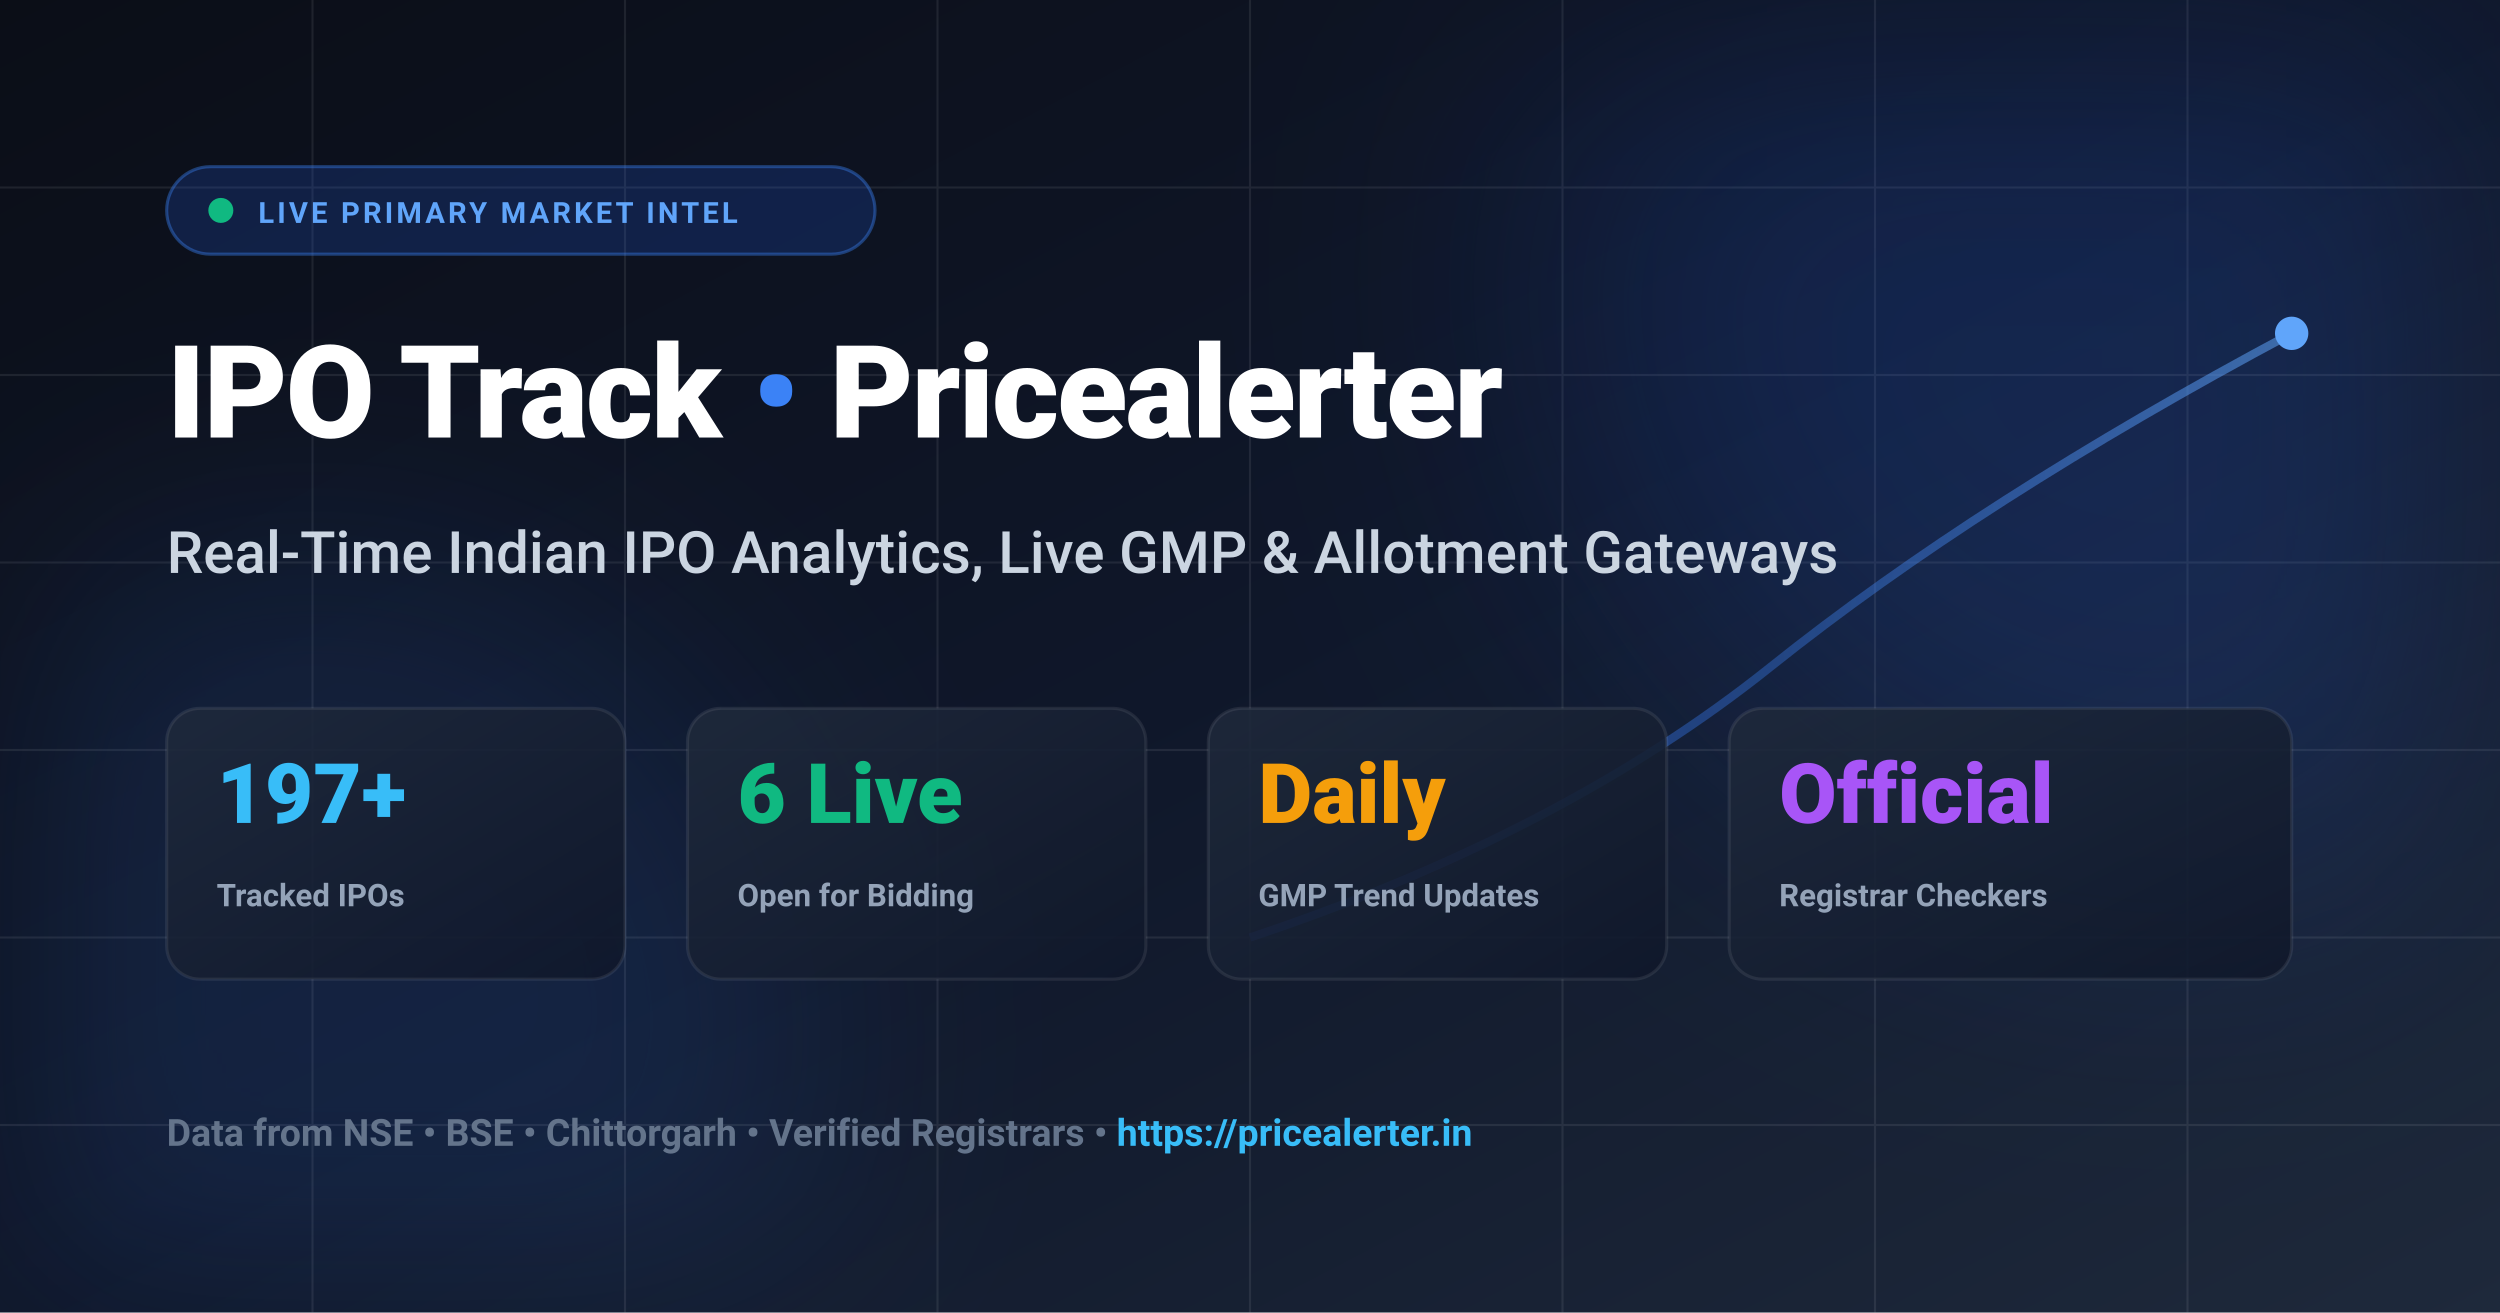
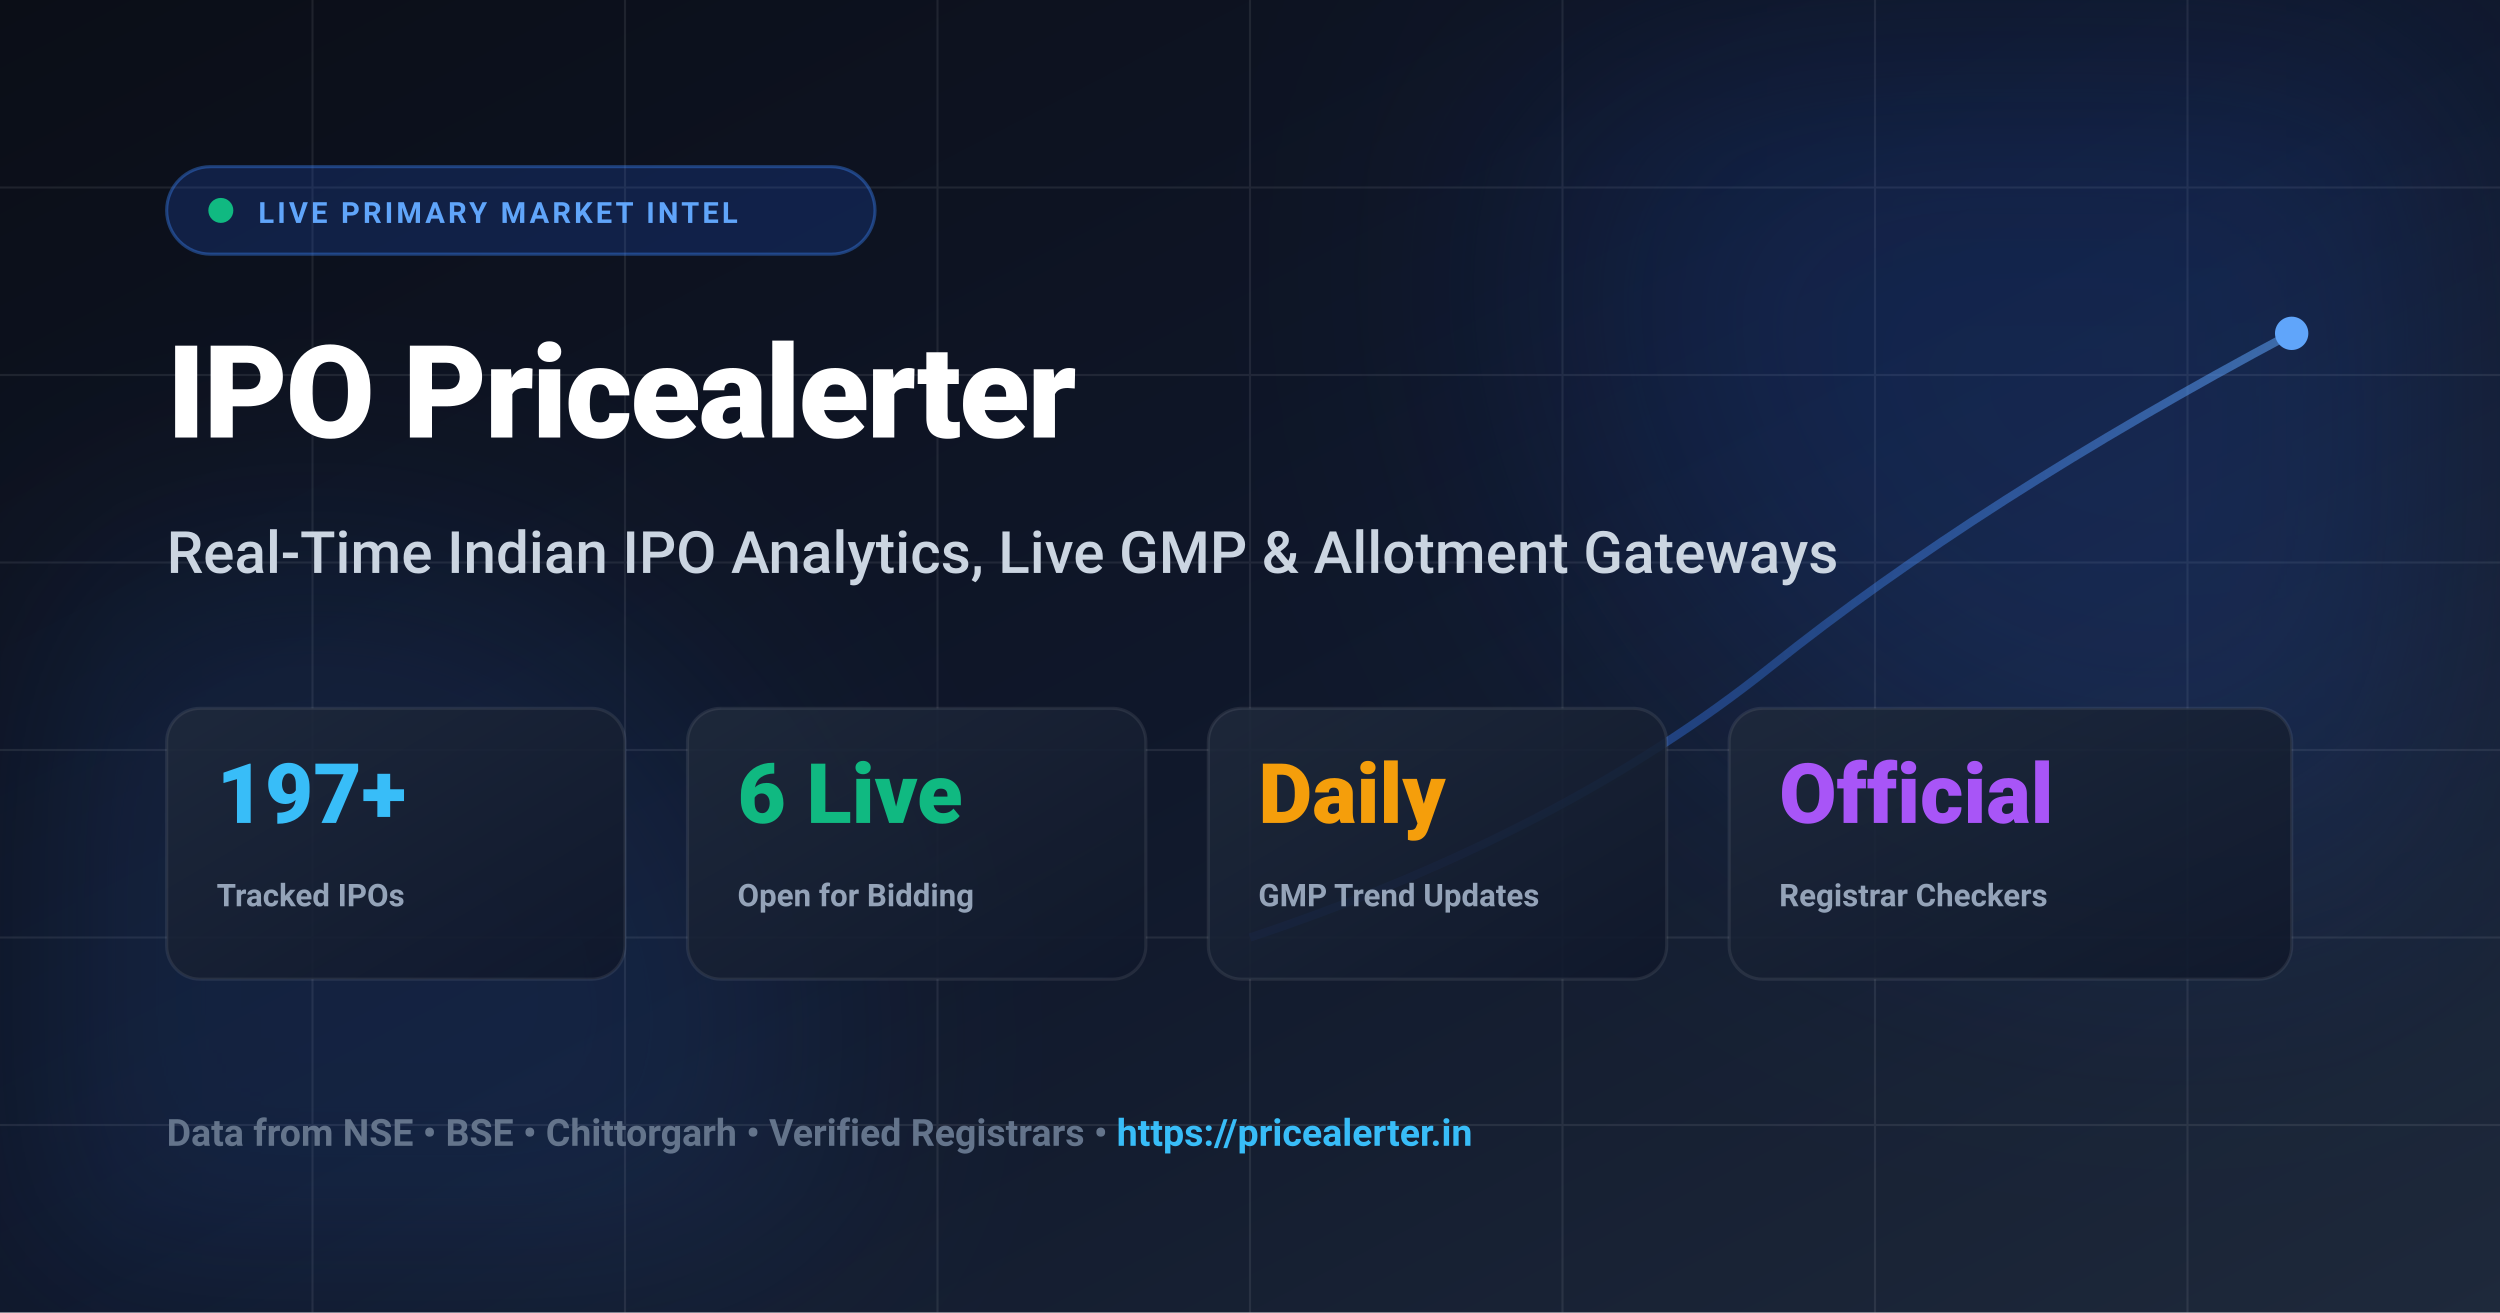
<svg xmlns="http://www.w3.org/2000/svg" width="1200" height="630" viewBox="0 0 1200 630">
  <defs>
    <linearGradient id="bg" x1="0%" y1="0%" x2="100%" y2="100%">
      <stop offset="0%" stop-color="#0B0E17" />
      <stop offset="50%" stop-color="#0F172A" />
      <stop offset="100%" stop-color="#1E293B" />
    </linearGradient>
    <linearGradient id="glow" x1="0%" y1="0%" x2="100%" y2="0%">
      <stop offset="0%" stop-color="#2563EB" stop-opacity="0.8" />
      <stop offset="50%" stop-color="#3B82F6" stop-opacity="0.6" />
      <stop offset="100%" stop-color="#60A5FA" stop-opacity="0.9" />
    </linearGradient>
    <linearGradient id="card-bg" x1="0%" y1="0%" x2="100%" y2="100%">
      <stop offset="0%" stop-color="#1E293B" stop-opacity="0.9" />
      <stop offset="100%" stop-color="#0F172A" stop-opacity="0.9" />
    </linearGradient>
  </defs>
  <rect width="1200" height="630" fill="url(#bg)" />
  <g opacity="0.08" stroke="#FFFFFF" stroke-width="1">
    <line x1="0" y1="90" x2="1200" y2="90" />
    <line x1="0" y1="180" x2="1200" y2="180" />
    <line x1="0" y1="270" x2="1200" y2="270" />
    <line x1="0" y1="360" x2="1200" y2="360" />
    <line x1="0" y1="450" x2="1200" y2="450" />
    <line x1="0" y1="540" x2="1200" y2="540" />
    <line x1="150" y1="0" x2="150" y2="630" />
    <line x1="300" y1="0" x2="300" y2="630" />
    <line x1="450" y1="0" x2="450" y2="630" />
    <line x1="600" y1="0" x2="600" y2="630" />
    <line x1="750" y1="0" x2="750" y2="630" />
    <line x1="900" y1="0" x2="900" y2="630" />
    <line x1="1050" y1="0" x2="1050" y2="630" />
  </g>
  <circle cx="1050" cy="120" r="300" fill="#2563EB" opacity="0.18" filter="blur(80px)" />
  <circle cx="150" cy="500" r="240" fill="#3B82F6" opacity="0.12" filter="blur(60px)" />
  <path d="M 600,450 Q 750,400 850,320 T 1100,160" fill="none" stroke="url(#glow)" stroke-width="4" opacity="0.6" />
  <circle cx="1100" cy="160" r="8" fill="#60A5FA" />
  <rect x="80" y="80" width="340" height="42" rx="21" fill="rgba(37, 99, 235, 0.2)" stroke="rgba(59, 130, 246, 0.4)" stroke-width="1.5" />
  <circle cx="106" cy="101" r="6" fill="#10B981" />
  <text x="124" y="107" fill="#60A5FA" font-family="-apple-system, BlinkMacSystemFont, 'Segoe UI', Roboto, sans-serif" font-size="14" font-weight="700" letter-spacing="1.5">LIVE PRIMARY MARKET INTEL</text>
  <text x="80" y="210" fill="#FFFFFF" font-family="-apple-system, BlinkMacSystemFont, 'Segoe UI', Roboto, sans-serif" font-size="62" font-weight="900" letter-spacing="-1">
-     IPO Track <tspan fill="#3B82F6">•</tspan> Pricealerter
+     IPO Pricealerter
  </text>
  <text x="80" y="275" fill="#CBD5E1" font-family="-apple-system, BlinkMacSystemFont, 'Segoe UI', Roboto, sans-serif" font-size="28" font-weight="500">
    Real-Time Indian IPO Analytics, Live GMP &amp; Allotment Gateways
  </text>
  <g transform="translate(80, 340)">
    <rect x="0" y="0" width="220" height="130" rx="16" fill="url(#card-bg)" stroke="rgba(255,255,255,0.08)" stroke-width="1.5" />
    <text x="24" y="55" fill="#38BDF8" font-family="-apple-system, BlinkMacSystemFont, 'Segoe UI', Roboto, sans-serif" font-size="40" font-weight="800">197+</text>
    <text x="24" y="95" fill="#94A3B8" font-family="-apple-system, BlinkMacSystemFont, 'Segoe UI', Roboto, sans-serif" font-size="15" font-weight="600">Tracked IPOs</text>
    <rect x="250" y="0" width="220" height="130" rx="16" fill="url(#card-bg)" stroke="rgba(255,255,255,0.08)" stroke-width="1.5" />
    <text x="274" y="55" fill="#10B981" font-family="-apple-system, BlinkMacSystemFont, 'Segoe UI', Roboto, sans-serif" font-size="40" font-weight="800">6 Live</text>
    <text x="274" y="95" fill="#94A3B8" font-family="-apple-system, BlinkMacSystemFont, 'Segoe UI', Roboto, sans-serif" font-size="15" font-weight="600">Open for Bidding</text>
    <rect x="500" y="0" width="220" height="130" rx="16" fill="url(#card-bg)" stroke="rgba(255,255,255,0.08)" stroke-width="1.5" />
    <text x="524" y="55" fill="#F59E0B" font-family="-apple-system, BlinkMacSystemFont, 'Segoe UI', Roboto, sans-serif" font-size="40" font-weight="800">Daily</text>
    <text x="524" y="95" fill="#94A3B8" font-family="-apple-system, BlinkMacSystemFont, 'Segoe UI', Roboto, sans-serif" font-size="15" font-weight="600">GMP Trend Updates</text>
    <rect x="750" y="0" width="270" height="130" rx="16" fill="url(#card-bg)" stroke="rgba(255,255,255,0.08)" stroke-width="1.5" />
    <text x="774" y="55" fill="#A855F7" font-family="-apple-system, BlinkMacSystemFont, 'Segoe UI', Roboto, sans-serif" font-size="40" font-weight="800">Official</text>
    <text x="774" y="95" fill="#94A3B8" font-family="-apple-system, BlinkMacSystemFont, 'Segoe UI', Roboto, sans-serif" font-size="15" font-weight="600">Registrar Checkers</text>
  </g>
  <text x="80" y="550" fill="#64748B" font-family="-apple-system, BlinkMacSystemFont, 'Segoe UI', Roboto, sans-serif" font-size="18" font-weight="600">
    Data from NSE • BSE • Chittorgarh • Verified Registrars • <tspan fill="#38BDF8">https://pricealerter.in</tspan>
  </text>
</svg>
